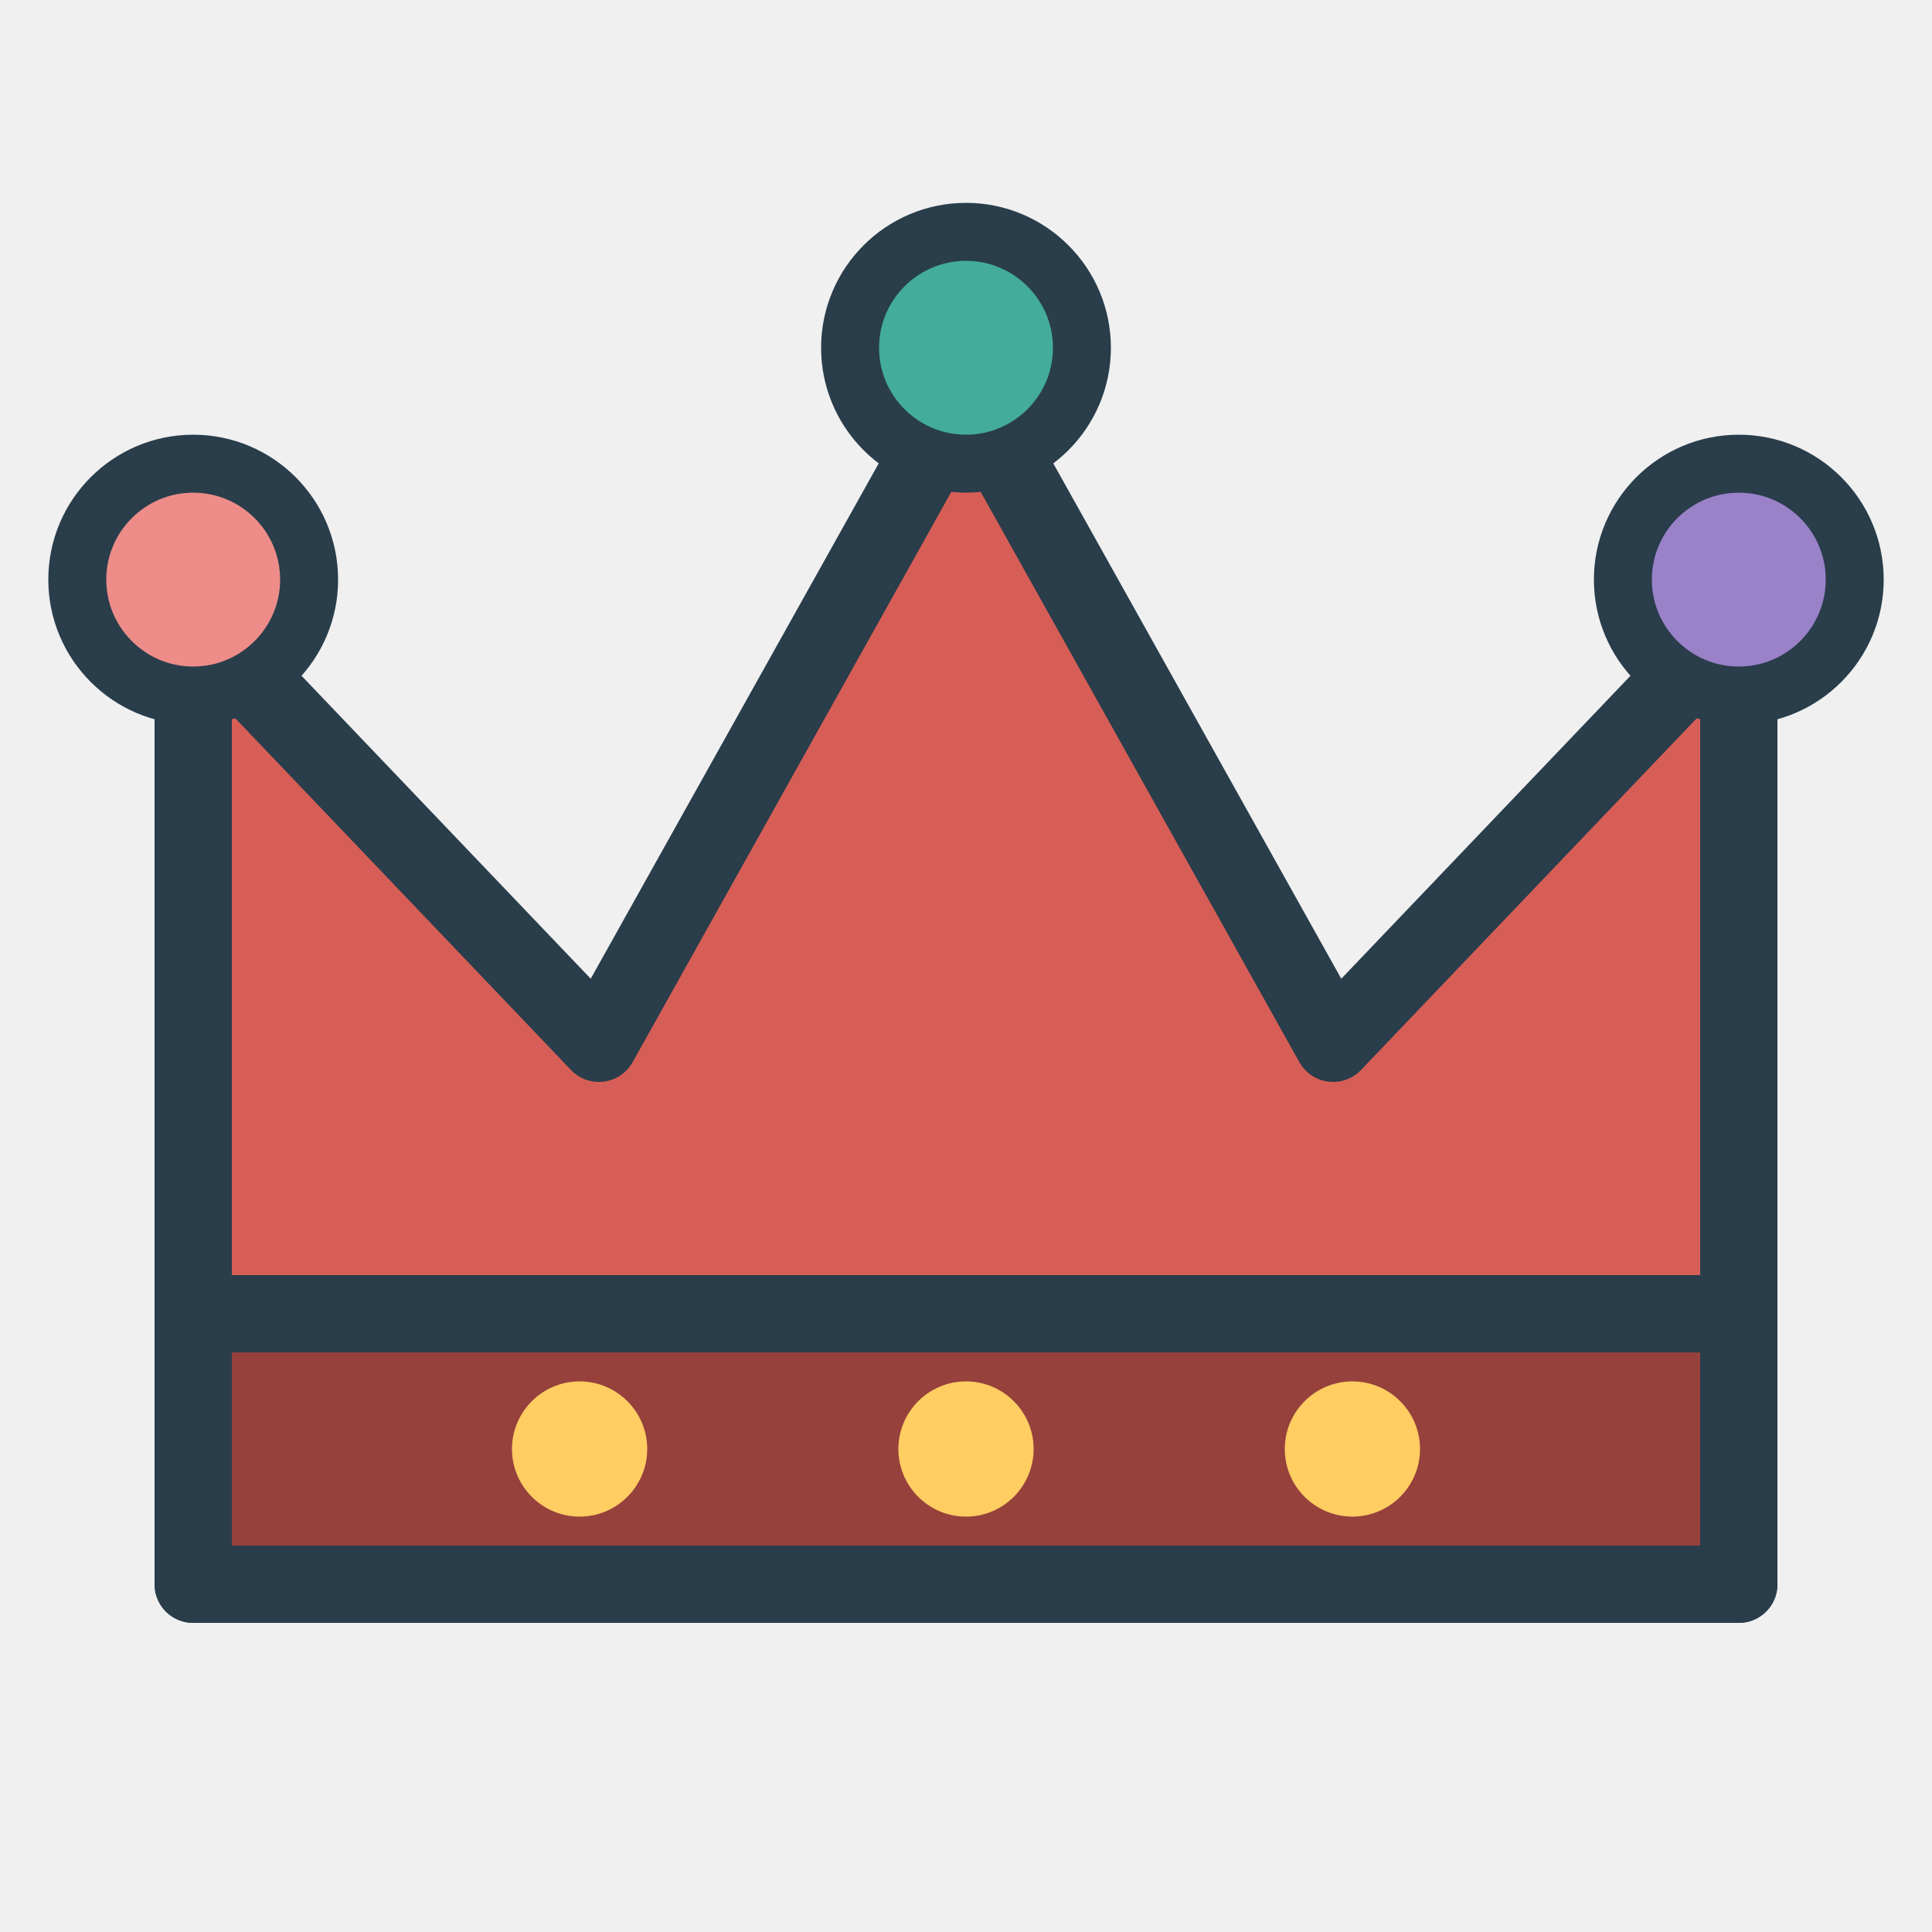
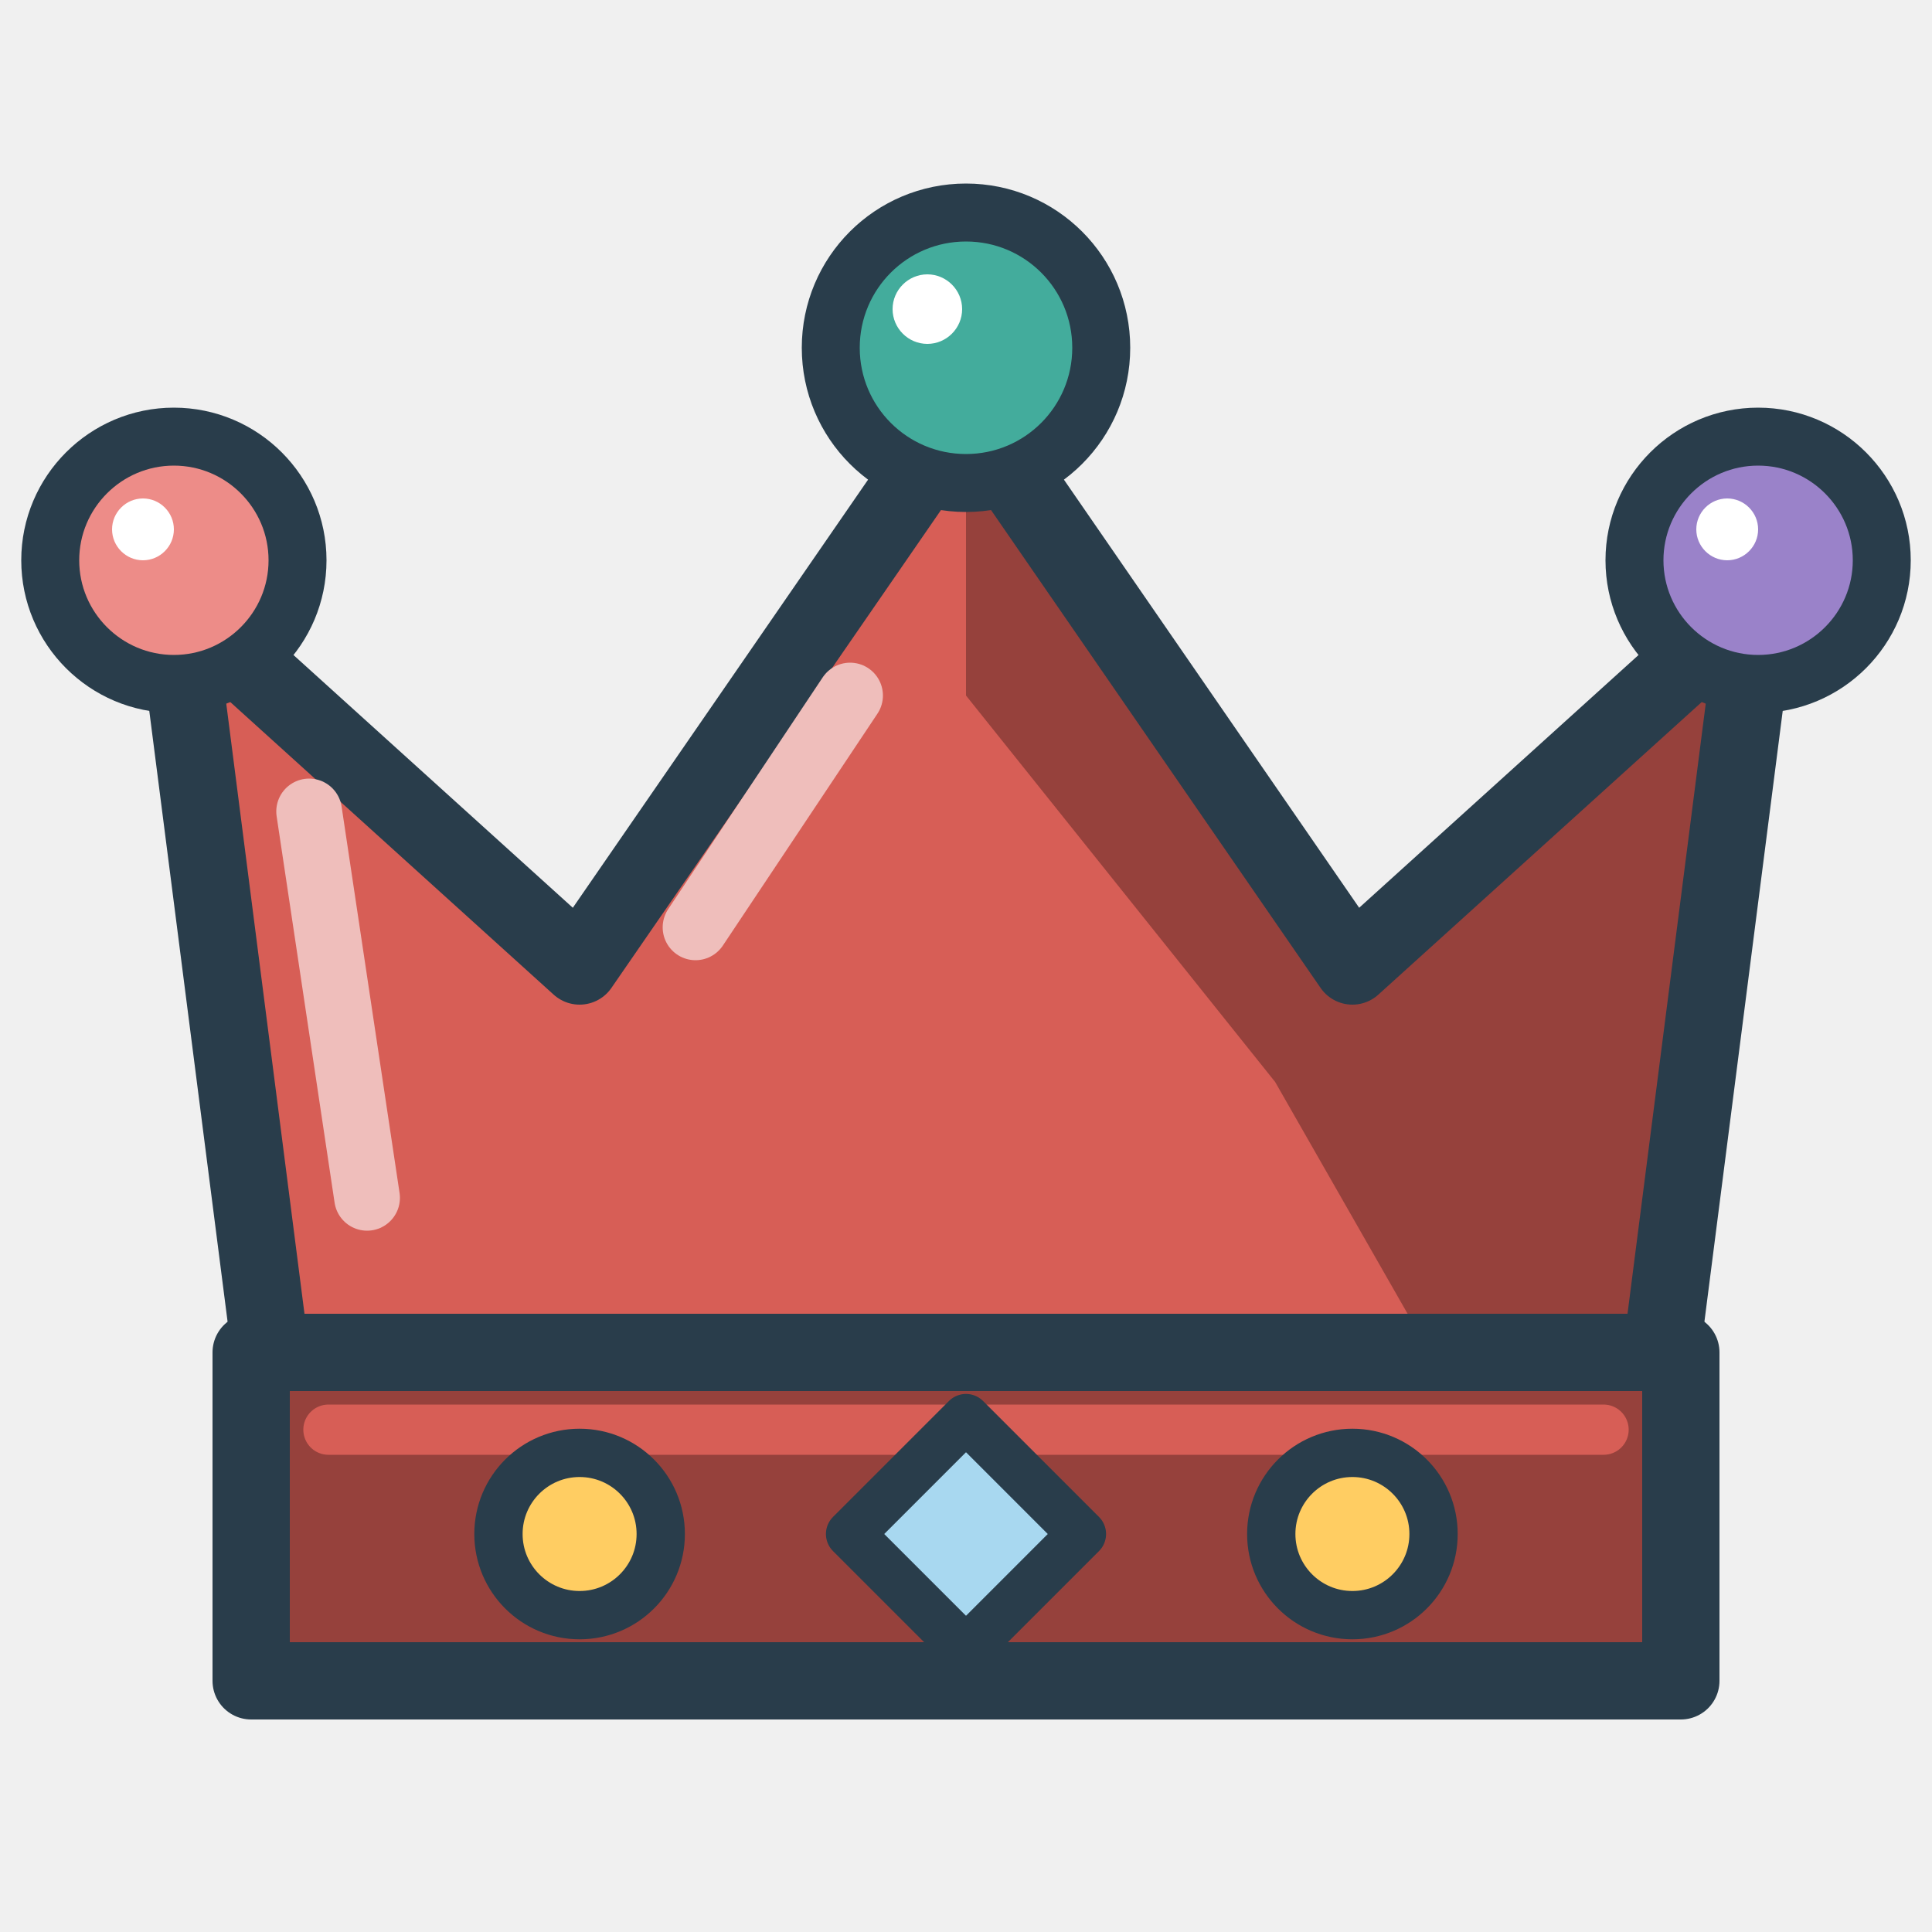
<svg xmlns="http://www.w3.org/2000/svg" viewBox="0 0 100 100">
-   <path d="M 10 82 L 10 32 L 31 54 L 50 20 L 69 54 L 90 32 L 90 82 Z" fill="#d75e56" data-fill="couleur" stroke="#293d4b" stroke-width="4" stroke-linecap="round" stroke-linejoin="round" />
-   <path d="M 10 68 L 90 68 L 90 82 L 10 82 Z" fill="#96413c" data-fill="sombre" stroke="#293d4b" stroke-width="4" stroke-linecap="round" stroke-linejoin="round" />
-   <path d="M 16 30 C 16 33.31 13.31 36 10 36 C 6.69 36 4 33.31 4 30 C 4 26.69 6.69 24 10 24 C 13.31 24 16 26.69 16 30 Z" fill="#ed8c88" stroke="#293d4b" stroke-width="3" stroke-linecap="round" stroke-linejoin="round" />
-   <path d="M 56 18 C 56 21.31 53.31 24 50 24 C 46.69 24 44 21.31 44 18 C 44 14.69 46.69 12 50 12 C 53.31 12 56 14.69 56 18 Z" fill="#43ac9c" stroke="#293d4b" stroke-width="3" stroke-linecap="round" stroke-linejoin="round" />
-   <path d="M 96 30 C 96 33.31 93.31 36 90 36 C 86.69 36 84 33.31 84 30 C 84 26.69 86.69 24 90 24 C 93.31 24 96 26.69 96 30 Z" fill="#9a82c9" stroke="#293d4b" stroke-width="3" stroke-linecap="round" stroke-linejoin="round" />
-   <path d="M 33.5 75 C 33.5 76.93 31.93 78.5 30 78.5 C 28.07 78.5 26.5 76.93 26.5 75 C 26.5 73.07 28.07 71.5 30 71.5 C 31.93 71.5 33.5 73.07 33.5 75 Z" fill="#ffcd62" />
-   <path d="M 53.5 75 C 53.5 76.93 51.93 78.5 50 78.5 C 48.07 78.5 46.5 76.93 46.5 75 C 46.5 73.07 48.07 71.5 50 71.5 C 51.93 71.5 53.5 73.07 53.5 75 Z" fill="#ffcd62" />
-   <path d="M 73.5 75 C 73.5 76.93 71.93 78.5 70 78.5 C 68.07 78.5 66.5 76.93 66.5 75 C 66.5 73.07 68.07 71.5 70 71.5 C 71.93 71.5 73.5 73.07 73.5 75 Z" fill="#ffcd62" />
+   <path d="M 14 70 L 9 31 L 30 50 L 50 21 L 70 50 L 91 31 L 86 70 Z" fill="#d75e56" data-fill="couleur" />
+   <path d="M 50 21 L 70 50 L 91 31 L 86 70 L 74 70 L 66 56 L 50 36 Z" fill="#96413c" data-fill="sombre" />
+   <path d="M 14 70 L 9 31 L 30 50 L 50 21 L 70 50 L 91 31 L 86 70 Z" fill="none" stroke="#293d4b" stroke-width="4" stroke-linecap="round" stroke-linejoin="round" />
+   <path d="M 16 42 L 19 62" fill="none" stroke="#efbebb" data-stroke="claire" stroke-width="3.4" stroke-linecap="round" stroke-linejoin="round" />
+   <path d="M 44 36 L 36 48" fill="none" stroke="#efbebb" data-stroke="claire" stroke-width="3.4" stroke-linecap="round" stroke-linejoin="round" />
+   <path d="M 13 70 L 87 70 L 87 87 L 13 87 Z" fill="#96413c" data-fill="sombre" stroke="#293d4b" stroke-width="4" stroke-linecap="round" stroke-linejoin="round" />
+   <path d="M 17 74 L 83 74" fill="none" stroke="#d75e56" data-stroke="couleur" stroke-width="2.6" stroke-linecap="round" stroke-linejoin="round" />
+   <path d="M 34.2 79.4 C 34.2 81.72 32.32 83.6 30 83.6 C 27.68 83.6 25.8 81.72 25.8 79.4 C 25.8 77.08 27.68 75.2 30 75.2 C 32.32 75.2 34.2 77.08 34.2 79.4 Z" fill="#ffcd62" stroke="#293d4b" stroke-width="2.5" stroke-linecap="round" stroke-linejoin="round" />
+   <path d="M 74.2 79.4 C 74.2 81.72 72.32 83.6 70 83.6 C 67.68 83.6 65.8 81.72 65.8 79.4 C 65.8 77.08 67.68 75.2 70 75.2 C 72.32 75.2 74.2 77.08 74.2 79.4 Z" fill="#ffcd62" stroke="#293d4b" stroke-width="2.5" stroke-linecap="round" stroke-linejoin="round" />
+   <path d="M 50 73.4 L 56 79.4 L 50 85.4 L 44 79.4 Z" fill="#a8d8f0" stroke="#293d4b" stroke-width="2.5" stroke-linecap="round" stroke-linejoin="round" />
+   <path d="M 15.4 29 C 15.4 32.53 12.53 35.4 9 35.4 C 5.47 35.4 2.6 32.53 2.6 29 C 2.6 25.47 5.47 22.6 9 22.6 C 12.53 22.6 15.4 25.47 15.4 29 Z" fill="#ed8c88" stroke="#293d4b" stroke-width="3" stroke-linecap="round" stroke-linejoin="round" />
+   <path d="M 57 18 C 57 21.87 53.87 25 50 25 C 46.13 25 43 21.87 43 18 C 43 14.13 46.13 11 50 11 C 53.87 11 57 14.13 57 18 Z" fill="#43ac9c" stroke="#293d4b" stroke-width="3" stroke-linecap="round" stroke-linejoin="round" />
+   <path d="M 97.4 29 C 97.4 32.53 94.53 35.4 91 35.4 C 87.47 35.4 84.6 32.53 84.6 29 C 84.6 25.47 87.47 22.6 91 22.6 C 94.53 22.6 97.4 25.47 97.4 29 Z" fill="#9a82c9" stroke="#293d4b" stroke-width="3" stroke-linecap="round" stroke-linejoin="round" />
+   <path d="M 49.8 16 C 49.8 16.99 48.99 17.8 48 17.8 C 47.01 17.8 46.2 16.99 46.2 16 C 46.2 15.01 47.01 14.2 48 14.2 C 48.99 14.2 49.8 15.01 49.8 16 Z" fill="#ffffff" />
+   <path d="M 9 27.4 C 9 28.28 8.28 29 7.4 29 C 6.52 29 5.8 28.28 5.8 27.4 C 5.8 26.52 6.52 25.8 7.4 25.8 C 8.28 25.8 9 26.52 9 27.4 Z" fill="#ffffff" />
+   <path d="M 91 27.4 C 91 28.28 90.28 29 89.4 29 C 88.52 29 87.8 28.28 87.8 27.4 C 87.8 26.52 88.52 25.8 89.4 25.8 C 90.28 25.8 91 26.52 91 27.4 Z" fill="#ffffff" />
</svg>
